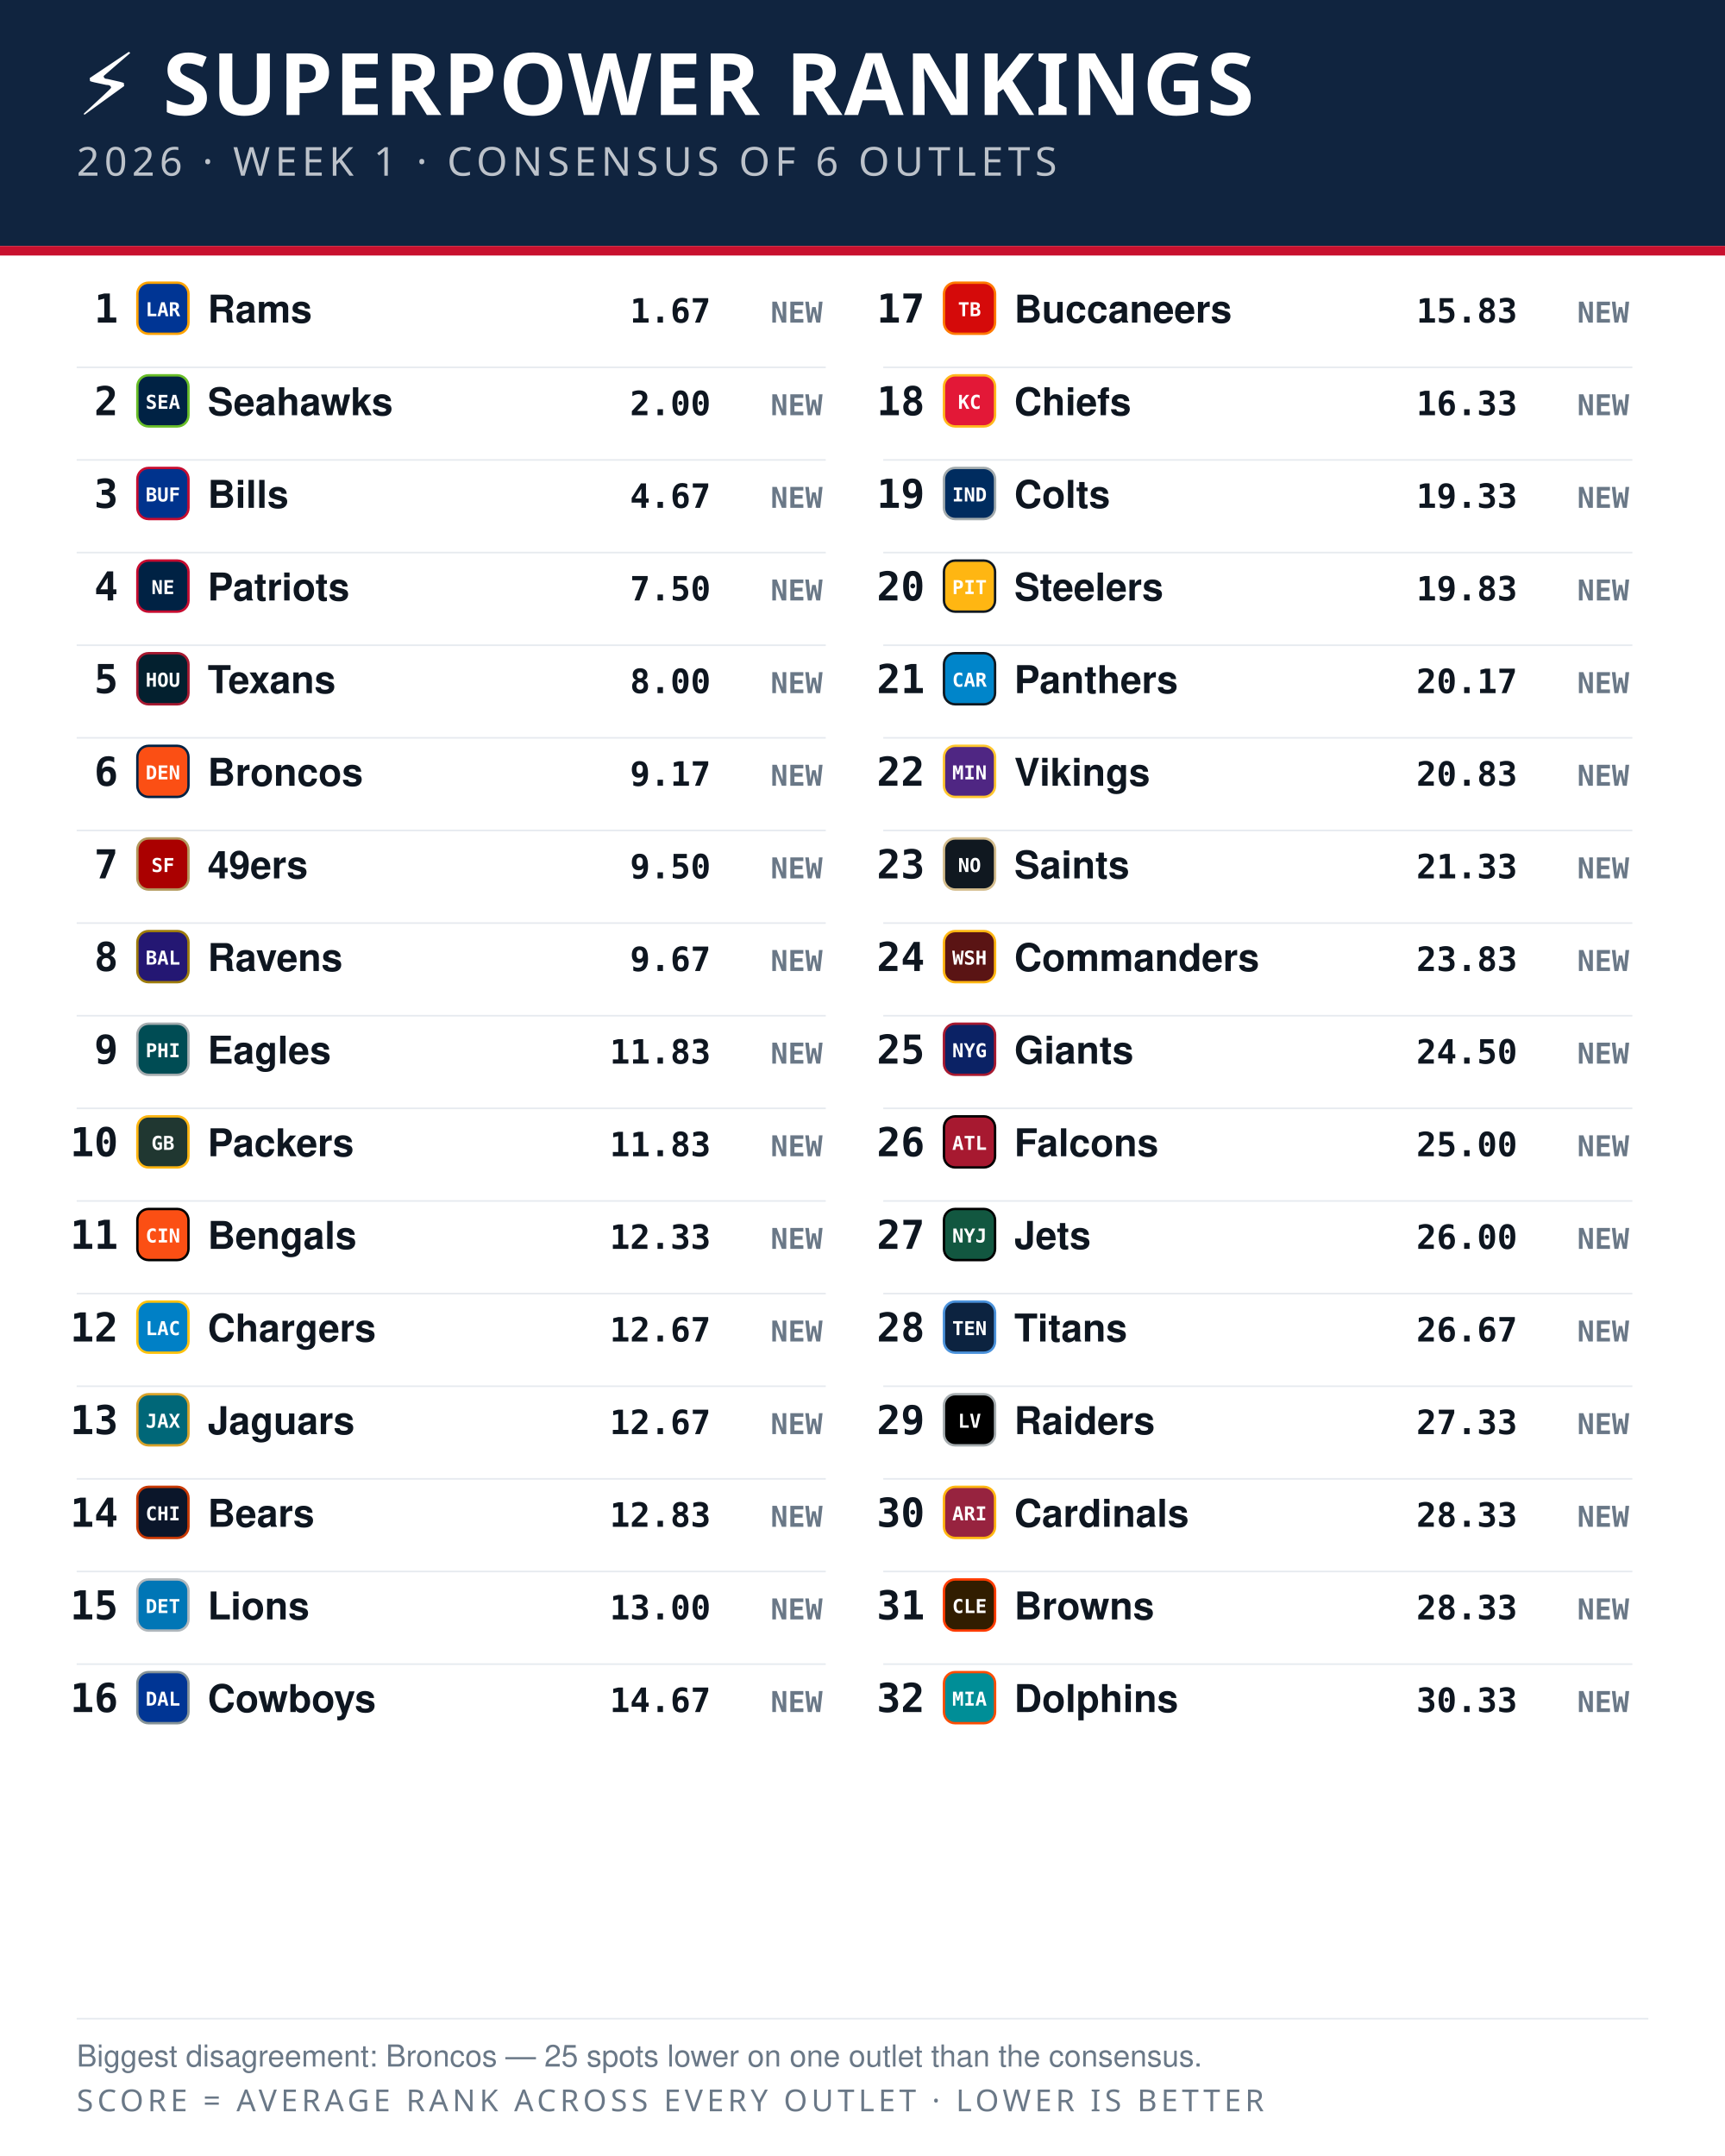
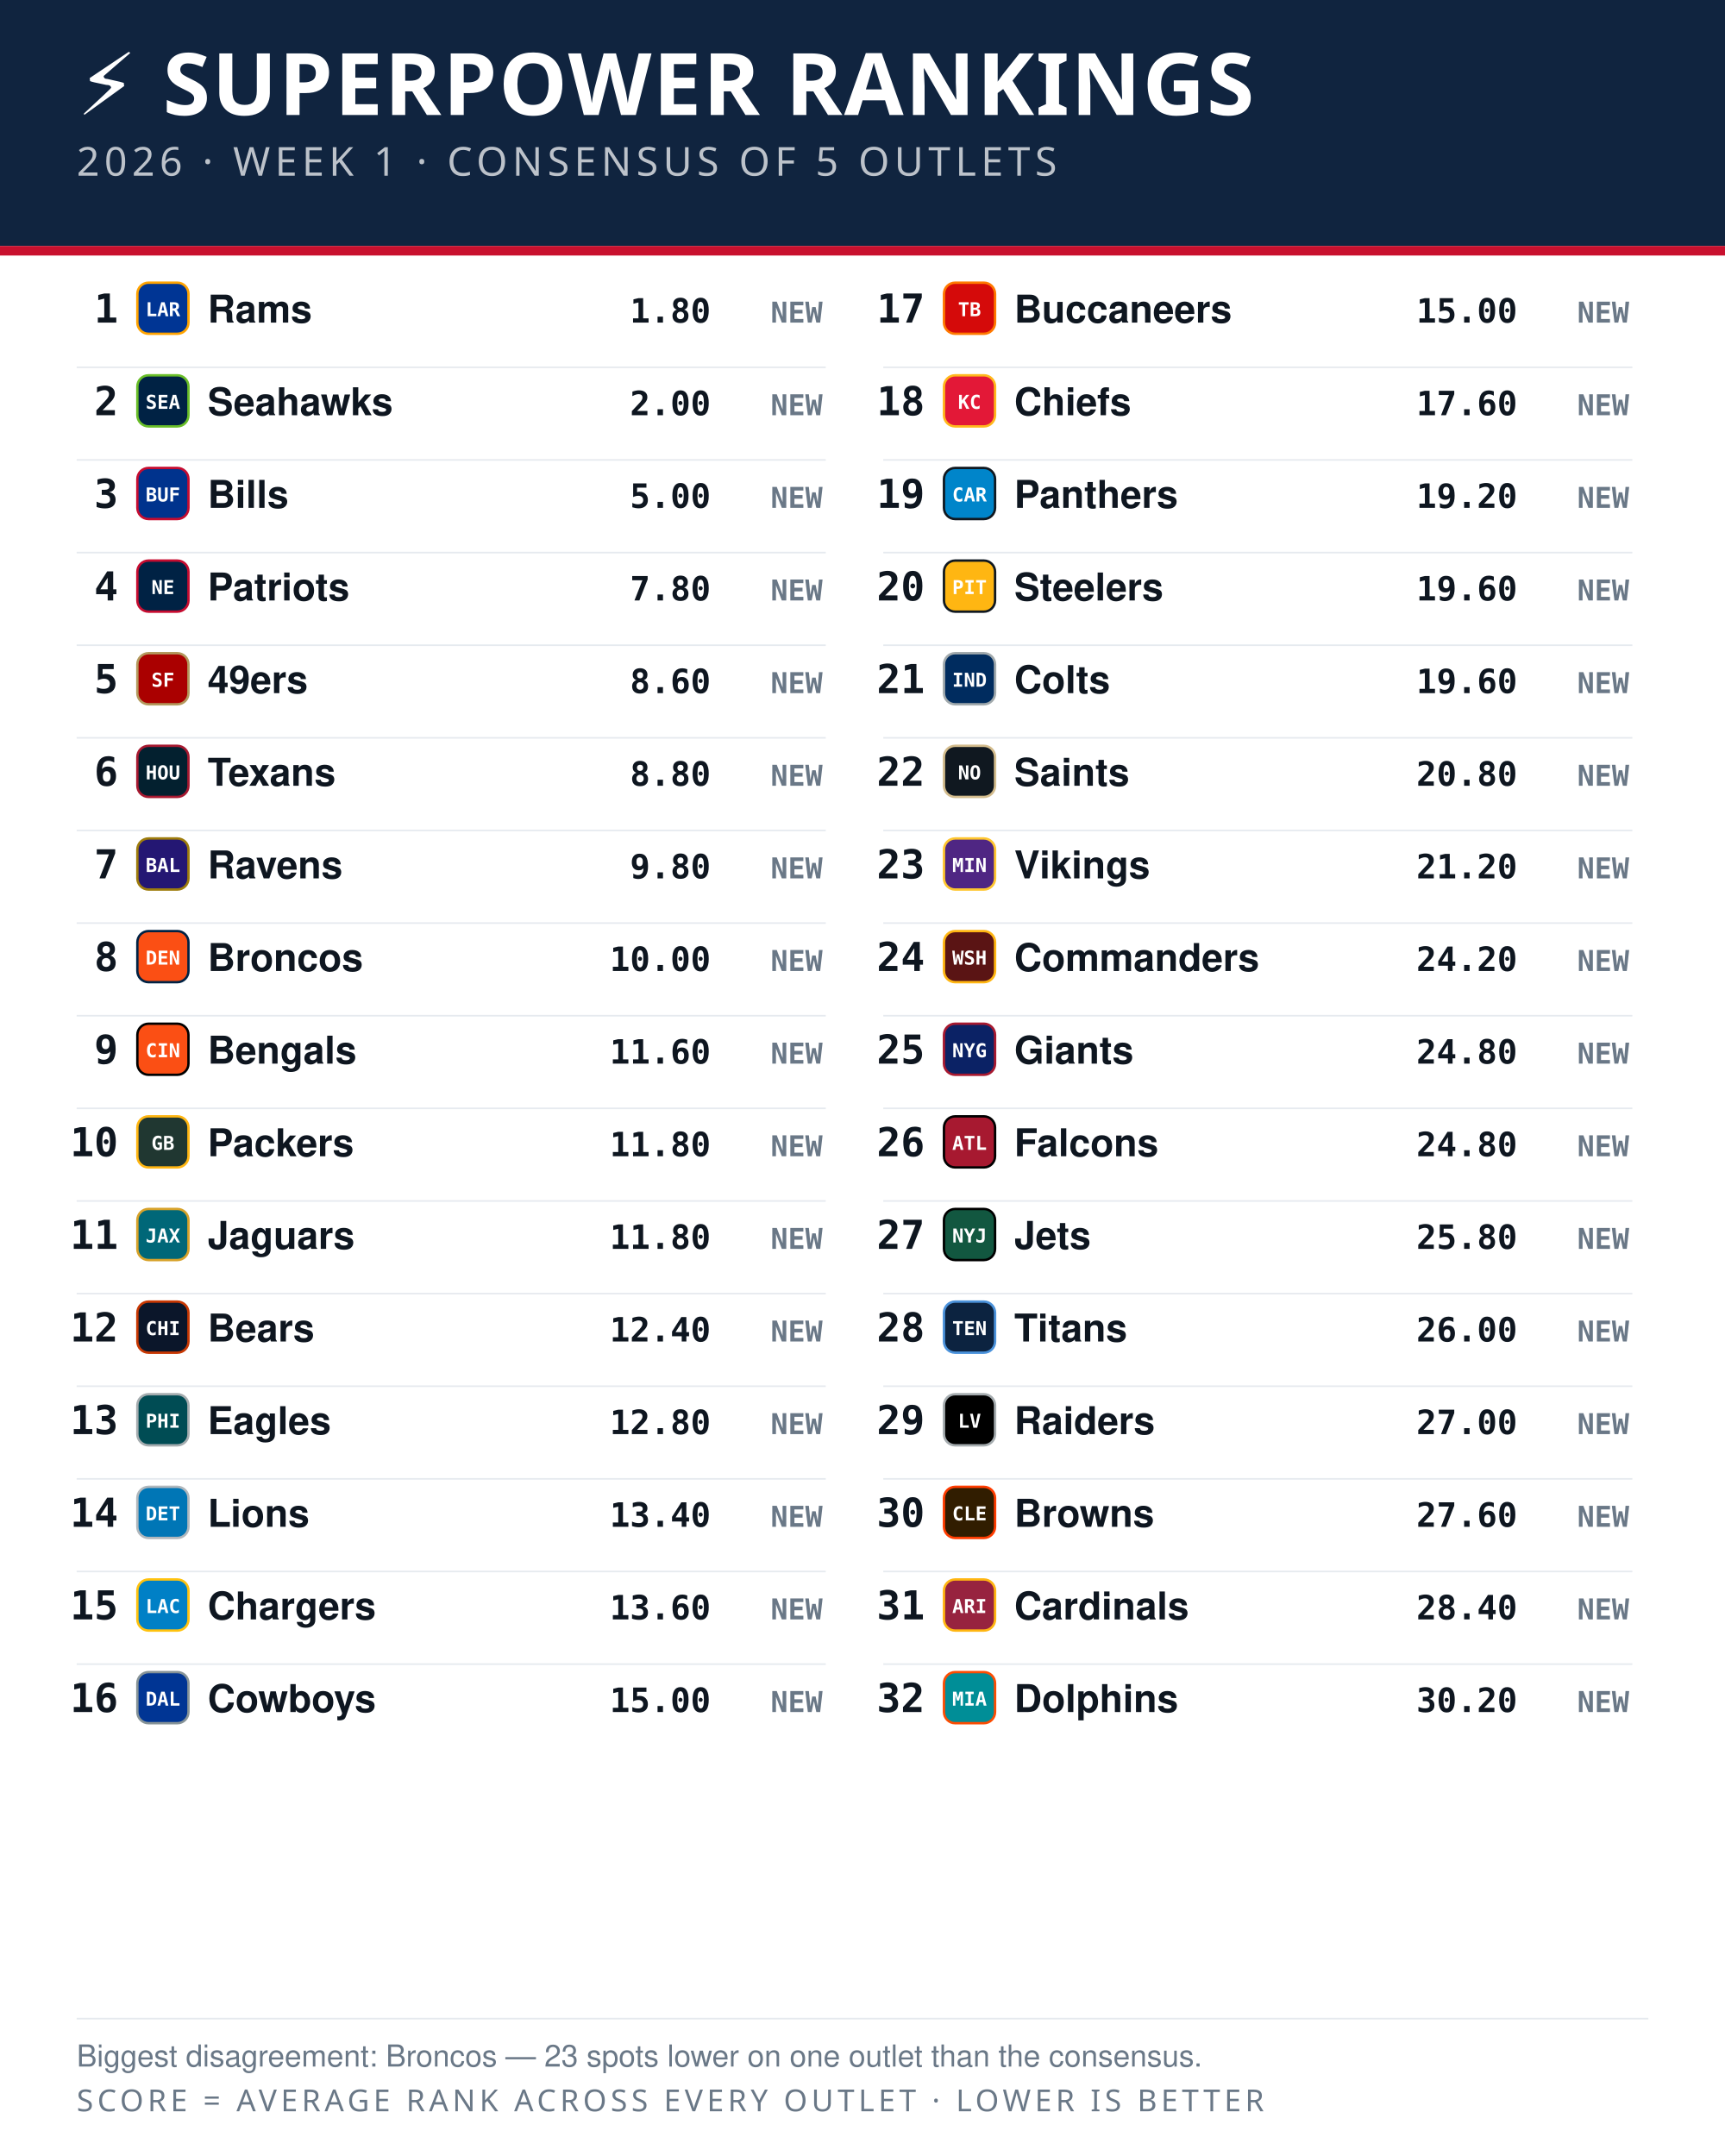
<svg xmlns="http://www.w3.org/2000/svg" viewBox="0 0 1080 1350" width="1080" height="1350" font-family="'Barlow',Helvetica,Arial,sans-serif" role="img" aria-label="2026 Week 1 Superpower Rankings">
  <rect width="1080" height="1350" fill="#ffffff" />
  <rect width="1080" height="154" fill="#10243f" />
  <rect y="154" width="1080" height="6" fill="#c8102e" />
  <text x="48" y="72" font-family="'Barlow Condensed','Arial Narrow',Impact,sans-serif" font-size="54" font-weight="700" fill="#fff" letter-spacing="1">⚡ SUPERPOWER RANKINGS</text>
-   <text x="48" y="110" font-family="'Barlow Condensed','Arial Narrow',Impact,sans-serif" font-size="25" fill="#ffffff" opacity=".72" letter-spacing="3">2026 · WEEK 1 · CONSENSUS OF 6 OUTLETS</text>
+   <text x="48" y="110" font-family="'Barlow Condensed','Arial Narrow',Impact,sans-serif" font-size="25" fill="#ffffff" opacity=".72" letter-spacing="3">2026 · WEEK 1 · CONSENSUS OF 5 OUTLETS</text>
  <text x="74.0" y="202" font-family="'IBM Plex Mono','SF Mono',Menlo,monospace" font-size="25" font-weight="600" fill="#0e1620" text-anchor="end">1</text>
  <rect x="86.0" y="177" width="32" height="32" rx="7" fill="#003594" stroke="#FFA300" stroke-width="1.5" />
  <text x="102.0" y="198" font-family="'IBM Plex Mono','SF Mono',Menlo,monospace" font-size="12" font-weight="600" fill="#ffffff" text-anchor="middle">LAR</text>
  <text x="130.0" y="202" font-size="24" font-weight="600" fill="#0e1620">Rams</text>
-   <text x="445.0" y="202" font-family="'IBM Plex Mono','SF Mono',Menlo,monospace" font-size="21" font-weight="600" fill="#0e1620" text-anchor="end">1.67</text>
+   <text x="445.0" y="202" font-family="'IBM Plex Mono','SF Mono',Menlo,monospace" font-size="21" font-weight="600" fill="#0e1620" text-anchor="end">1.80</text>
  <text x="515.0" y="202" font-family="'IBM Plex Mono','SF Mono',Menlo,monospace" font-size="18" font-weight="600" fill="#6a7887" text-anchor="end">NEW</text>
  <line x1="48.0" x2="517.0" y1="230" y2="230" stroke="#e6eaef" stroke-width="1" />
  <text x="74.0" y="260" font-family="'IBM Plex Mono','SF Mono',Menlo,monospace" font-size="25" font-weight="600" fill="#0e1620" text-anchor="end">2</text>
  <rect x="86.0" y="235" width="32" height="32" rx="7" fill="#002244" stroke="#69BE28" stroke-width="1.5" />
  <text x="102.0" y="256" font-family="'IBM Plex Mono','SF Mono',Menlo,monospace" font-size="12" font-weight="600" fill="#ffffff" text-anchor="middle">SEA</text>
  <text x="130.0" y="260" font-size="24" font-weight="600" fill="#0e1620">Seahawks</text>
  <text x="445.0" y="260" font-family="'IBM Plex Mono','SF Mono',Menlo,monospace" font-size="21" font-weight="600" fill="#0e1620" text-anchor="end">2.00</text>
  <text x="515.0" y="260" font-family="'IBM Plex Mono','SF Mono',Menlo,monospace" font-size="18" font-weight="600" fill="#6a7887" text-anchor="end">NEW</text>
  <line x1="48.0" x2="517.0" y1="288" y2="288" stroke="#e6eaef" stroke-width="1" />
  <text x="74.0" y="318" font-family="'IBM Plex Mono','SF Mono',Menlo,monospace" font-size="25" font-weight="600" fill="#0e1620" text-anchor="end">3</text>
  <rect x="86.0" y="293" width="32" height="32" rx="7" fill="#00338D" stroke="#C60C30" stroke-width="1.5" />
  <text x="102.0" y="314" font-family="'IBM Plex Mono','SF Mono',Menlo,monospace" font-size="12" font-weight="600" fill="#ffffff" text-anchor="middle">BUF</text>
  <text x="130.0" y="318" font-size="24" font-weight="600" fill="#0e1620">Bills</text>
-   <text x="445.0" y="318" font-family="'IBM Plex Mono','SF Mono',Menlo,monospace" font-size="21" font-weight="600" fill="#0e1620" text-anchor="end">4.67</text>
+   <text x="445.0" y="318" font-family="'IBM Plex Mono','SF Mono',Menlo,monospace" font-size="21" font-weight="600" fill="#0e1620" text-anchor="end">5.00</text>
  <text x="515.0" y="318" font-family="'IBM Plex Mono','SF Mono',Menlo,monospace" font-size="18" font-weight="600" fill="#6a7887" text-anchor="end">NEW</text>
  <line x1="48.0" x2="517.0" y1="346" y2="346" stroke="#e6eaef" stroke-width="1" />
  <text x="74.0" y="376" font-family="'IBM Plex Mono','SF Mono',Menlo,monospace" font-size="25" font-weight="600" fill="#0e1620" text-anchor="end">4</text>
  <rect x="86.0" y="351" width="32" height="32" rx="7" fill="#002244" stroke="#C60C30" stroke-width="1.5" />
  <text x="102.0" y="372" font-family="'IBM Plex Mono','SF Mono',Menlo,monospace" font-size="12" font-weight="600" fill="#ffffff" text-anchor="middle">NE</text>
  <text x="130.0" y="376" font-size="24" font-weight="600" fill="#0e1620">Patriots</text>
-   <text x="445.0" y="376" font-family="'IBM Plex Mono','SF Mono',Menlo,monospace" font-size="21" font-weight="600" fill="#0e1620" text-anchor="end">7.50</text>
+   <text x="445.0" y="376" font-family="'IBM Plex Mono','SF Mono',Menlo,monospace" font-size="21" font-weight="600" fill="#0e1620" text-anchor="end">7.80</text>
  <text x="515.0" y="376" font-family="'IBM Plex Mono','SF Mono',Menlo,monospace" font-size="18" font-weight="600" fill="#6a7887" text-anchor="end">NEW</text>
  <line x1="48.0" x2="517.0" y1="404" y2="404" stroke="#e6eaef" stroke-width="1" />
  <text x="74.0" y="434" font-family="'IBM Plex Mono','SF Mono',Menlo,monospace" font-size="25" font-weight="600" fill="#0e1620" text-anchor="end">5</text>
-   <rect x="86.0" y="409" width="32" height="32" rx="7" fill="#03202F" stroke="#A71930" stroke-width="1.5" />
-   <text x="102.0" y="430" font-family="'IBM Plex Mono','SF Mono',Menlo,monospace" font-size="12" font-weight="600" fill="#ffffff" text-anchor="middle">HOU</text>
-   <text x="130.0" y="434" font-size="24" font-weight="600" fill="#0e1620">Texans</text>
-   <text x="445.0" y="434" font-family="'IBM Plex Mono','SF Mono',Menlo,monospace" font-size="21" font-weight="600" fill="#0e1620" text-anchor="end">8.00</text>
+   <rect x="86.0" y="409" width="32" height="32" rx="7" fill="#AA0000" stroke="#B3995D" stroke-width="1.5" />
+   <text x="102.0" y="430" font-family="'IBM Plex Mono','SF Mono',Menlo,monospace" font-size="12" font-weight="600" fill="#ffffff" text-anchor="middle">SF</text>
+   <text x="130.0" y="434" font-size="24" font-weight="600" fill="#0e1620">49ers</text>
+   <text x="445.0" y="434" font-family="'IBM Plex Mono','SF Mono',Menlo,monospace" font-size="21" font-weight="600" fill="#0e1620" text-anchor="end">8.60</text>
  <text x="515.0" y="434" font-family="'IBM Plex Mono','SF Mono',Menlo,monospace" font-size="18" font-weight="600" fill="#6a7887" text-anchor="end">NEW</text>
  <line x1="48.0" x2="517.0" y1="462" y2="462" stroke="#e6eaef" stroke-width="1" />
  <text x="74.0" y="492" font-family="'IBM Plex Mono','SF Mono',Menlo,monospace" font-size="25" font-weight="600" fill="#0e1620" text-anchor="end">6</text>
-   <rect x="86.0" y="467" width="32" height="32" rx="7" fill="#FB4F14" stroke="#002244" stroke-width="1.5" />
-   <text x="102.0" y="488" font-family="'IBM Plex Mono','SF Mono',Menlo,monospace" font-size="12" font-weight="600" fill="#ffffff" text-anchor="middle">DEN</text>
-   <text x="130.0" y="492" font-size="24" font-weight="600" fill="#0e1620">Broncos</text>
-   <text x="445.0" y="492" font-family="'IBM Plex Mono','SF Mono',Menlo,monospace" font-size="21" font-weight="600" fill="#0e1620" text-anchor="end">9.17</text>
+   <rect x="86.0" y="467" width="32" height="32" rx="7" fill="#03202F" stroke="#A71930" stroke-width="1.5" />
+   <text x="102.0" y="488" font-family="'IBM Plex Mono','SF Mono',Menlo,monospace" font-size="12" font-weight="600" fill="#ffffff" text-anchor="middle">HOU</text>
+   <text x="130.0" y="492" font-size="24" font-weight="600" fill="#0e1620">Texans</text>
+   <text x="445.0" y="492" font-family="'IBM Plex Mono','SF Mono',Menlo,monospace" font-size="21" font-weight="600" fill="#0e1620" text-anchor="end">8.80</text>
  <text x="515.0" y="492" font-family="'IBM Plex Mono','SF Mono',Menlo,monospace" font-size="18" font-weight="600" fill="#6a7887" text-anchor="end">NEW</text>
  <line x1="48.0" x2="517.0" y1="520" y2="520" stroke="#e6eaef" stroke-width="1" />
  <text x="74.0" y="550" font-family="'IBM Plex Mono','SF Mono',Menlo,monospace" font-size="25" font-weight="600" fill="#0e1620" text-anchor="end">7</text>
-   <rect x="86.0" y="525" width="32" height="32" rx="7" fill="#AA0000" stroke="#B3995D" stroke-width="1.5" />
-   <text x="102.0" y="546" font-family="'IBM Plex Mono','SF Mono',Menlo,monospace" font-size="12" font-weight="600" fill="#ffffff" text-anchor="middle">SF</text>
-   <text x="130.0" y="550" font-size="24" font-weight="600" fill="#0e1620">49ers</text>
-   <text x="445.0" y="550" font-family="'IBM Plex Mono','SF Mono',Menlo,monospace" font-size="21" font-weight="600" fill="#0e1620" text-anchor="end">9.50</text>
+   <rect x="86.0" y="525" width="32" height="32" rx="7" fill="#241773" stroke="#9E7C0C" stroke-width="1.5" />
+   <text x="102.0" y="546" font-family="'IBM Plex Mono','SF Mono',Menlo,monospace" font-size="12" font-weight="600" fill="#ffffff" text-anchor="middle">BAL</text>
+   <text x="130.0" y="550" font-size="24" font-weight="600" fill="#0e1620">Ravens</text>
+   <text x="445.0" y="550" font-family="'IBM Plex Mono','SF Mono',Menlo,monospace" font-size="21" font-weight="600" fill="#0e1620" text-anchor="end">9.80</text>
  <text x="515.0" y="550" font-family="'IBM Plex Mono','SF Mono',Menlo,monospace" font-size="18" font-weight="600" fill="#6a7887" text-anchor="end">NEW</text>
  <line x1="48.0" x2="517.0" y1="578" y2="578" stroke="#e6eaef" stroke-width="1" />
  <text x="74.0" y="608" font-family="'IBM Plex Mono','SF Mono',Menlo,monospace" font-size="25" font-weight="600" fill="#0e1620" text-anchor="end">8</text>
-   <rect x="86.0" y="583" width="32" height="32" rx="7" fill="#241773" stroke="#9E7C0C" stroke-width="1.5" />
-   <text x="102.0" y="604" font-family="'IBM Plex Mono','SF Mono',Menlo,monospace" font-size="12" font-weight="600" fill="#ffffff" text-anchor="middle">BAL</text>
-   <text x="130.0" y="608" font-size="24" font-weight="600" fill="#0e1620">Ravens</text>
-   <text x="445.0" y="608" font-family="'IBM Plex Mono','SF Mono',Menlo,monospace" font-size="21" font-weight="600" fill="#0e1620" text-anchor="end">9.67</text>
+   <rect x="86.0" y="583" width="32" height="32" rx="7" fill="#FB4F14" stroke="#002244" stroke-width="1.5" />
+   <text x="102.0" y="604" font-family="'IBM Plex Mono','SF Mono',Menlo,monospace" font-size="12" font-weight="600" fill="#ffffff" text-anchor="middle">DEN</text>
+   <text x="130.0" y="608" font-size="24" font-weight="600" fill="#0e1620">Broncos</text>
+   <text x="445.0" y="608" font-family="'IBM Plex Mono','SF Mono',Menlo,monospace" font-size="21" font-weight="600" fill="#0e1620" text-anchor="end">10.00</text>
  <text x="515.0" y="608" font-family="'IBM Plex Mono','SF Mono',Menlo,monospace" font-size="18" font-weight="600" fill="#6a7887" text-anchor="end">NEW</text>
  <line x1="48.0" x2="517.0" y1="636" y2="636" stroke="#e6eaef" stroke-width="1" />
  <text x="74.0" y="666" font-family="'IBM Plex Mono','SF Mono',Menlo,monospace" font-size="25" font-weight="600" fill="#0e1620" text-anchor="end">9</text>
-   <rect x="86.0" y="641" width="32" height="32" rx="7" fill="#004C54" stroke="#A5ACAF" stroke-width="1.5" />
-   <text x="102.0" y="662" font-family="'IBM Plex Mono','SF Mono',Menlo,monospace" font-size="12" font-weight="600" fill="#ffffff" text-anchor="middle">PHI</text>
-   <text x="130.0" y="666" font-size="24" font-weight="600" fill="#0e1620">Eagles</text>
-   <text x="445.0" y="666" font-family="'IBM Plex Mono','SF Mono',Menlo,monospace" font-size="21" font-weight="600" fill="#0e1620" text-anchor="end">11.83</text>
+   <rect x="86.0" y="641" width="32" height="32" rx="7" fill="#FB4F14" stroke="#000000" stroke-width="1.5" />
+   <text x="102.0" y="662" font-family="'IBM Plex Mono','SF Mono',Menlo,monospace" font-size="12" font-weight="600" fill="#ffffff" text-anchor="middle">CIN</text>
+   <text x="130.0" y="666" font-size="24" font-weight="600" fill="#0e1620">Bengals</text>
+   <text x="445.0" y="666" font-family="'IBM Plex Mono','SF Mono',Menlo,monospace" font-size="21" font-weight="600" fill="#0e1620" text-anchor="end">11.60</text>
  <text x="515.0" y="666" font-family="'IBM Plex Mono','SF Mono',Menlo,monospace" font-size="18" font-weight="600" fill="#6a7887" text-anchor="end">NEW</text>
  <line x1="48.0" x2="517.0" y1="694" y2="694" stroke="#e6eaef" stroke-width="1" />
  <text x="74.0" y="724" font-family="'IBM Plex Mono','SF Mono',Menlo,monospace" font-size="25" font-weight="600" fill="#0e1620" text-anchor="end">10</text>
  <rect x="86.0" y="699" width="32" height="32" rx="7" fill="#203731" stroke="#FFB612" stroke-width="1.5" />
  <text x="102.0" y="720" font-family="'IBM Plex Mono','SF Mono',Menlo,monospace" font-size="12" font-weight="600" fill="#ffffff" text-anchor="middle">GB</text>
  <text x="130.0" y="724" font-size="24" font-weight="600" fill="#0e1620">Packers</text>
-   <text x="445.0" y="724" font-family="'IBM Plex Mono','SF Mono',Menlo,monospace" font-size="21" font-weight="600" fill="#0e1620" text-anchor="end">11.83</text>
+   <text x="445.0" y="724" font-family="'IBM Plex Mono','SF Mono',Menlo,monospace" font-size="21" font-weight="600" fill="#0e1620" text-anchor="end">11.80</text>
  <text x="515.0" y="724" font-family="'IBM Plex Mono','SF Mono',Menlo,monospace" font-size="18" font-weight="600" fill="#6a7887" text-anchor="end">NEW</text>
  <line x1="48.0" x2="517.0" y1="752" y2="752" stroke="#e6eaef" stroke-width="1" />
  <text x="74.0" y="782" font-family="'IBM Plex Mono','SF Mono',Menlo,monospace" font-size="25" font-weight="600" fill="#0e1620" text-anchor="end">11</text>
-   <rect x="86.0" y="757" width="32" height="32" rx="7" fill="#FB4F14" stroke="#000000" stroke-width="1.5" />
-   <text x="102.0" y="778" font-family="'IBM Plex Mono','SF Mono',Menlo,monospace" font-size="12" font-weight="600" fill="#ffffff" text-anchor="middle">CIN</text>
-   <text x="130.0" y="782" font-size="24" font-weight="600" fill="#0e1620">Bengals</text>
-   <text x="445.0" y="782" font-family="'IBM Plex Mono','SF Mono',Menlo,monospace" font-size="21" font-weight="600" fill="#0e1620" text-anchor="end">12.33</text>
+   <rect x="86.0" y="757" width="32" height="32" rx="7" fill="#006778" stroke="#D7A22A" stroke-width="1.5" />
+   <text x="102.0" y="778" font-family="'IBM Plex Mono','SF Mono',Menlo,monospace" font-size="12" font-weight="600" fill="#ffffff" text-anchor="middle">JAX</text>
+   <text x="130.0" y="782" font-size="24" font-weight="600" fill="#0e1620">Jaguars</text>
+   <text x="445.0" y="782" font-family="'IBM Plex Mono','SF Mono',Menlo,monospace" font-size="21" font-weight="600" fill="#0e1620" text-anchor="end">11.80</text>
  <text x="515.0" y="782" font-family="'IBM Plex Mono','SF Mono',Menlo,monospace" font-size="18" font-weight="600" fill="#6a7887" text-anchor="end">NEW</text>
  <line x1="48.0" x2="517.0" y1="810" y2="810" stroke="#e6eaef" stroke-width="1" />
  <text x="74.0" y="840" font-family="'IBM Plex Mono','SF Mono',Menlo,monospace" font-size="25" font-weight="600" fill="#0e1620" text-anchor="end">12</text>
-   <rect x="86.0" y="815" width="32" height="32" rx="7" fill="#0080C6" stroke="#FFC20E" stroke-width="1.5" />
-   <text x="102.0" y="836" font-family="'IBM Plex Mono','SF Mono',Menlo,monospace" font-size="12" font-weight="600" fill="#ffffff" text-anchor="middle">LAC</text>
-   <text x="130.0" y="840" font-size="24" font-weight="600" fill="#0e1620">Chargers</text>
-   <text x="445.0" y="840" font-family="'IBM Plex Mono','SF Mono',Menlo,monospace" font-size="21" font-weight="600" fill="#0e1620" text-anchor="end">12.67</text>
+   <rect x="86.0" y="815" width="32" height="32" rx="7" fill="#0B162A" stroke="#C83803" stroke-width="1.5" />
+   <text x="102.0" y="836" font-family="'IBM Plex Mono','SF Mono',Menlo,monospace" font-size="12" font-weight="600" fill="#ffffff" text-anchor="middle">CHI</text>
+   <text x="130.0" y="840" font-size="24" font-weight="600" fill="#0e1620">Bears</text>
+   <text x="445.0" y="840" font-family="'IBM Plex Mono','SF Mono',Menlo,monospace" font-size="21" font-weight="600" fill="#0e1620" text-anchor="end">12.40</text>
  <text x="515.0" y="840" font-family="'IBM Plex Mono','SF Mono',Menlo,monospace" font-size="18" font-weight="600" fill="#6a7887" text-anchor="end">NEW</text>
  <line x1="48.0" x2="517.0" y1="868" y2="868" stroke="#e6eaef" stroke-width="1" />
  <text x="74.0" y="898" font-family="'IBM Plex Mono','SF Mono',Menlo,monospace" font-size="25" font-weight="600" fill="#0e1620" text-anchor="end">13</text>
-   <rect x="86.0" y="873" width="32" height="32" rx="7" fill="#006778" stroke="#D7A22A" stroke-width="1.5" />
-   <text x="102.0" y="894" font-family="'IBM Plex Mono','SF Mono',Menlo,monospace" font-size="12" font-weight="600" fill="#ffffff" text-anchor="middle">JAX</text>
-   <text x="130.0" y="898" font-size="24" font-weight="600" fill="#0e1620">Jaguars</text>
-   <text x="445.0" y="898" font-family="'IBM Plex Mono','SF Mono',Menlo,monospace" font-size="21" font-weight="600" fill="#0e1620" text-anchor="end">12.67</text>
+   <rect x="86.0" y="873" width="32" height="32" rx="7" fill="#004C54" stroke="#A5ACAF" stroke-width="1.5" />
+   <text x="102.0" y="894" font-family="'IBM Plex Mono','SF Mono',Menlo,monospace" font-size="12" font-weight="600" fill="#ffffff" text-anchor="middle">PHI</text>
+   <text x="130.0" y="898" font-size="24" font-weight="600" fill="#0e1620">Eagles</text>
+   <text x="445.0" y="898" font-family="'IBM Plex Mono','SF Mono',Menlo,monospace" font-size="21" font-weight="600" fill="#0e1620" text-anchor="end">12.80</text>
  <text x="515.0" y="898" font-family="'IBM Plex Mono','SF Mono',Menlo,monospace" font-size="18" font-weight="600" fill="#6a7887" text-anchor="end">NEW</text>
  <line x1="48.0" x2="517.0" y1="926" y2="926" stroke="#e6eaef" stroke-width="1" />
  <text x="74.0" y="956" font-family="'IBM Plex Mono','SF Mono',Menlo,monospace" font-size="25" font-weight="600" fill="#0e1620" text-anchor="end">14</text>
-   <rect x="86.0" y="931" width="32" height="32" rx="7" fill="#0B162A" stroke="#C83803" stroke-width="1.5" />
-   <text x="102.0" y="952" font-family="'IBM Plex Mono','SF Mono',Menlo,monospace" font-size="12" font-weight="600" fill="#ffffff" text-anchor="middle">CHI</text>
-   <text x="130.0" y="956" font-size="24" font-weight="600" fill="#0e1620">Bears</text>
-   <text x="445.0" y="956" font-family="'IBM Plex Mono','SF Mono',Menlo,monospace" font-size="21" font-weight="600" fill="#0e1620" text-anchor="end">12.83</text>
+   <rect x="86.0" y="931" width="32" height="32" rx="7" fill="#0076B6" stroke="#B0B7BC" stroke-width="1.5" />
+   <text x="102.0" y="952" font-family="'IBM Plex Mono','SF Mono',Menlo,monospace" font-size="12" font-weight="600" fill="#ffffff" text-anchor="middle">DET</text>
+   <text x="130.0" y="956" font-size="24" font-weight="600" fill="#0e1620">Lions</text>
+   <text x="445.0" y="956" font-family="'IBM Plex Mono','SF Mono',Menlo,monospace" font-size="21" font-weight="600" fill="#0e1620" text-anchor="end">13.40</text>
  <text x="515.0" y="956" font-family="'IBM Plex Mono','SF Mono',Menlo,monospace" font-size="18" font-weight="600" fill="#6a7887" text-anchor="end">NEW</text>
  <line x1="48.0" x2="517.0" y1="984" y2="984" stroke="#e6eaef" stroke-width="1" />
  <text x="74.0" y="1014" font-family="'IBM Plex Mono','SF Mono',Menlo,monospace" font-size="25" font-weight="600" fill="#0e1620" text-anchor="end">15</text>
-   <rect x="86.0" y="989" width="32" height="32" rx="7" fill="#0076B6" stroke="#B0B7BC" stroke-width="1.5" />
-   <text x="102.0" y="1010" font-family="'IBM Plex Mono','SF Mono',Menlo,monospace" font-size="12" font-weight="600" fill="#ffffff" text-anchor="middle">DET</text>
-   <text x="130.0" y="1014" font-size="24" font-weight="600" fill="#0e1620">Lions</text>
-   <text x="445.0" y="1014" font-family="'IBM Plex Mono','SF Mono',Menlo,monospace" font-size="21" font-weight="600" fill="#0e1620" text-anchor="end">13.00</text>
+   <rect x="86.0" y="989" width="32" height="32" rx="7" fill="#0080C6" stroke="#FFC20E" stroke-width="1.5" />
+   <text x="102.0" y="1010" font-family="'IBM Plex Mono','SF Mono',Menlo,monospace" font-size="12" font-weight="600" fill="#ffffff" text-anchor="middle">LAC</text>
+   <text x="130.0" y="1014" font-size="24" font-weight="600" fill="#0e1620">Chargers</text>
+   <text x="445.0" y="1014" font-family="'IBM Plex Mono','SF Mono',Menlo,monospace" font-size="21" font-weight="600" fill="#0e1620" text-anchor="end">13.60</text>
  <text x="515.0" y="1014" font-family="'IBM Plex Mono','SF Mono',Menlo,monospace" font-size="18" font-weight="600" fill="#6a7887" text-anchor="end">NEW</text>
  <line x1="48.0" x2="517.0" y1="1042" y2="1042" stroke="#e6eaef" stroke-width="1" />
  <text x="74.0" y="1072" font-family="'IBM Plex Mono','SF Mono',Menlo,monospace" font-size="25" font-weight="600" fill="#0e1620" text-anchor="end">16</text>
  <rect x="86.0" y="1047" width="32" height="32" rx="7" fill="#003594" stroke="#869397" stroke-width="1.5" />
  <text x="102.0" y="1068" font-family="'IBM Plex Mono','SF Mono',Menlo,monospace" font-size="12" font-weight="600" fill="#ffffff" text-anchor="middle">DAL</text>
  <text x="130.0" y="1072" font-size="24" font-weight="600" fill="#0e1620">Cowboys</text>
-   <text x="445.0" y="1072" font-family="'IBM Plex Mono','SF Mono',Menlo,monospace" font-size="21" font-weight="600" fill="#0e1620" text-anchor="end">14.67</text>
+   <text x="445.0" y="1072" font-family="'IBM Plex Mono','SF Mono',Menlo,monospace" font-size="21" font-weight="600" fill="#0e1620" text-anchor="end">15.00</text>
  <text x="515.0" y="1072" font-family="'IBM Plex Mono','SF Mono',Menlo,monospace" font-size="18" font-weight="600" fill="#6a7887" text-anchor="end">NEW</text>
  <text x="579.0" y="202" font-family="'IBM Plex Mono','SF Mono',Menlo,monospace" font-size="25" font-weight="600" fill="#0e1620" text-anchor="end">17</text>
  <rect x="591.0" y="177" width="32" height="32" rx="7" fill="#D50A0A" stroke="#FF7900" stroke-width="1.5" />
  <text x="607.0" y="198" font-family="'IBM Plex Mono','SF Mono',Menlo,monospace" font-size="12" font-weight="600" fill="#ffffff" text-anchor="middle">TB</text>
  <text x="635.0" y="202" font-size="24" font-weight="600" fill="#0e1620">Buccaneers</text>
-   <text x="950.0" y="202" font-family="'IBM Plex Mono','SF Mono',Menlo,monospace" font-size="21" font-weight="600" fill="#0e1620" text-anchor="end">15.83</text>
+   <text x="950.0" y="202" font-family="'IBM Plex Mono','SF Mono',Menlo,monospace" font-size="21" font-weight="600" fill="#0e1620" text-anchor="end">15.00</text>
  <text x="1020.0" y="202" font-family="'IBM Plex Mono','SF Mono',Menlo,monospace" font-size="18" font-weight="600" fill="#6a7887" text-anchor="end">NEW</text>
  <line x1="553.0" x2="1022.0" y1="230" y2="230" stroke="#e6eaef" stroke-width="1" />
  <text x="579.0" y="260" font-family="'IBM Plex Mono','SF Mono',Menlo,monospace" font-size="25" font-weight="600" fill="#0e1620" text-anchor="end">18</text>
  <rect x="591.0" y="235" width="32" height="32" rx="7" fill="#E31837" stroke="#FFB81C" stroke-width="1.5" />
  <text x="607.0" y="256" font-family="'IBM Plex Mono','SF Mono',Menlo,monospace" font-size="12" font-weight="600" fill="#ffffff" text-anchor="middle">KC</text>
  <text x="635.0" y="260" font-size="24" font-weight="600" fill="#0e1620">Chiefs</text>
-   <text x="950.0" y="260" font-family="'IBM Plex Mono','SF Mono',Menlo,monospace" font-size="21" font-weight="600" fill="#0e1620" text-anchor="end">16.33</text>
+   <text x="950.0" y="260" font-family="'IBM Plex Mono','SF Mono',Menlo,monospace" font-size="21" font-weight="600" fill="#0e1620" text-anchor="end">17.60</text>
  <text x="1020.0" y="260" font-family="'IBM Plex Mono','SF Mono',Menlo,monospace" font-size="18" font-weight="600" fill="#6a7887" text-anchor="end">NEW</text>
  <line x1="553.0" x2="1022.0" y1="288" y2="288" stroke="#e6eaef" stroke-width="1" />
  <text x="579.0" y="318" font-family="'IBM Plex Mono','SF Mono',Menlo,monospace" font-size="25" font-weight="600" fill="#0e1620" text-anchor="end">19</text>
-   <rect x="591.0" y="293" width="32" height="32" rx="7" fill="#002C5F" stroke="#A2AAAD" stroke-width="1.5" />
-   <text x="607.0" y="314" font-family="'IBM Plex Mono','SF Mono',Menlo,monospace" font-size="12" font-weight="600" fill="#ffffff" text-anchor="middle">IND</text>
-   <text x="635.0" y="318" font-size="24" font-weight="600" fill="#0e1620">Colts</text>
-   <text x="950.0" y="318" font-family="'IBM Plex Mono','SF Mono',Menlo,monospace" font-size="21" font-weight="600" fill="#0e1620" text-anchor="end">19.33</text>
+   <rect x="591.0" y="293" width="32" height="32" rx="7" fill="#0085CA" stroke="#101820" stroke-width="1.5" />
+   <text x="607.0" y="314" font-family="'IBM Plex Mono','SF Mono',Menlo,monospace" font-size="12" font-weight="600" fill="#ffffff" text-anchor="middle">CAR</text>
+   <text x="635.0" y="318" font-size="24" font-weight="600" fill="#0e1620">Panthers</text>
+   <text x="950.0" y="318" font-family="'IBM Plex Mono','SF Mono',Menlo,monospace" font-size="21" font-weight="600" fill="#0e1620" text-anchor="end">19.20</text>
  <text x="1020.0" y="318" font-family="'IBM Plex Mono','SF Mono',Menlo,monospace" font-size="18" font-weight="600" fill="#6a7887" text-anchor="end">NEW</text>
  <line x1="553.0" x2="1022.0" y1="346" y2="346" stroke="#e6eaef" stroke-width="1" />
  <text x="579.0" y="376" font-family="'IBM Plex Mono','SF Mono',Menlo,monospace" font-size="25" font-weight="600" fill="#0e1620" text-anchor="end">20</text>
  <rect x="591.0" y="351" width="32" height="32" rx="7" fill="#FFB612" stroke="#101820" stroke-width="1.5" />
  <text x="607.0" y="372" font-family="'IBM Plex Mono','SF Mono',Menlo,monospace" font-size="12" font-weight="600" fill="#ffffff" text-anchor="middle">PIT</text>
  <text x="635.0" y="376" font-size="24" font-weight="600" fill="#0e1620">Steelers</text>
-   <text x="950.0" y="376" font-family="'IBM Plex Mono','SF Mono',Menlo,monospace" font-size="21" font-weight="600" fill="#0e1620" text-anchor="end">19.83</text>
+   <text x="950.0" y="376" font-family="'IBM Plex Mono','SF Mono',Menlo,monospace" font-size="21" font-weight="600" fill="#0e1620" text-anchor="end">19.60</text>
  <text x="1020.0" y="376" font-family="'IBM Plex Mono','SF Mono',Menlo,monospace" font-size="18" font-weight="600" fill="#6a7887" text-anchor="end">NEW</text>
  <line x1="553.0" x2="1022.0" y1="404" y2="404" stroke="#e6eaef" stroke-width="1" />
  <text x="579.0" y="434" font-family="'IBM Plex Mono','SF Mono',Menlo,monospace" font-size="25" font-weight="600" fill="#0e1620" text-anchor="end">21</text>
-   <rect x="591.0" y="409" width="32" height="32" rx="7" fill="#0085CA" stroke="#101820" stroke-width="1.5" />
-   <text x="607.0" y="430" font-family="'IBM Plex Mono','SF Mono',Menlo,monospace" font-size="12" font-weight="600" fill="#ffffff" text-anchor="middle">CAR</text>
-   <text x="635.0" y="434" font-size="24" font-weight="600" fill="#0e1620">Panthers</text>
-   <text x="950.0" y="434" font-family="'IBM Plex Mono','SF Mono',Menlo,monospace" font-size="21" font-weight="600" fill="#0e1620" text-anchor="end">20.17</text>
+   <rect x="591.0" y="409" width="32" height="32" rx="7" fill="#002C5F" stroke="#A2AAAD" stroke-width="1.5" />
+   <text x="607.0" y="430" font-family="'IBM Plex Mono','SF Mono',Menlo,monospace" font-size="12" font-weight="600" fill="#ffffff" text-anchor="middle">IND</text>
+   <text x="635.0" y="434" font-size="24" font-weight="600" fill="#0e1620">Colts</text>
+   <text x="950.0" y="434" font-family="'IBM Plex Mono','SF Mono',Menlo,monospace" font-size="21" font-weight="600" fill="#0e1620" text-anchor="end">19.60</text>
  <text x="1020.0" y="434" font-family="'IBM Plex Mono','SF Mono',Menlo,monospace" font-size="18" font-weight="600" fill="#6a7887" text-anchor="end">NEW</text>
  <line x1="553.0" x2="1022.0" y1="462" y2="462" stroke="#e6eaef" stroke-width="1" />
  <text x="579.0" y="492" font-family="'IBM Plex Mono','SF Mono',Menlo,monospace" font-size="25" font-weight="600" fill="#0e1620" text-anchor="end">22</text>
-   <rect x="591.0" y="467" width="32" height="32" rx="7" fill="#4F2683" stroke="#FFC62F" stroke-width="1.5" />
-   <text x="607.0" y="488" font-family="'IBM Plex Mono','SF Mono',Menlo,monospace" font-size="12" font-weight="600" fill="#ffffff" text-anchor="middle">MIN</text>
-   <text x="635.0" y="492" font-size="24" font-weight="600" fill="#0e1620">Vikings</text>
-   <text x="950.0" y="492" font-family="'IBM Plex Mono','SF Mono',Menlo,monospace" font-size="21" font-weight="600" fill="#0e1620" text-anchor="end">20.83</text>
+   <rect x="591.0" y="467" width="32" height="32" rx="7" fill="#101820" stroke="#D3BC8D" stroke-width="1.5" />
+   <text x="607.0" y="488" font-family="'IBM Plex Mono','SF Mono',Menlo,monospace" font-size="12" font-weight="600" fill="#ffffff" text-anchor="middle">NO</text>
+   <text x="635.0" y="492" font-size="24" font-weight="600" fill="#0e1620">Saints</text>
+   <text x="950.0" y="492" font-family="'IBM Plex Mono','SF Mono',Menlo,monospace" font-size="21" font-weight="600" fill="#0e1620" text-anchor="end">20.80</text>
  <text x="1020.0" y="492" font-family="'IBM Plex Mono','SF Mono',Menlo,monospace" font-size="18" font-weight="600" fill="#6a7887" text-anchor="end">NEW</text>
  <line x1="553.0" x2="1022.0" y1="520" y2="520" stroke="#e6eaef" stroke-width="1" />
  <text x="579.0" y="550" font-family="'IBM Plex Mono','SF Mono',Menlo,monospace" font-size="25" font-weight="600" fill="#0e1620" text-anchor="end">23</text>
-   <rect x="591.0" y="525" width="32" height="32" rx="7" fill="#101820" stroke="#D3BC8D" stroke-width="1.5" />
-   <text x="607.0" y="546" font-family="'IBM Plex Mono','SF Mono',Menlo,monospace" font-size="12" font-weight="600" fill="#ffffff" text-anchor="middle">NO</text>
-   <text x="635.0" y="550" font-size="24" font-weight="600" fill="#0e1620">Saints</text>
-   <text x="950.0" y="550" font-family="'IBM Plex Mono','SF Mono',Menlo,monospace" font-size="21" font-weight="600" fill="#0e1620" text-anchor="end">21.33</text>
+   <rect x="591.0" y="525" width="32" height="32" rx="7" fill="#4F2683" stroke="#FFC62F" stroke-width="1.5" />
+   <text x="607.0" y="546" font-family="'IBM Plex Mono','SF Mono',Menlo,monospace" font-size="12" font-weight="600" fill="#ffffff" text-anchor="middle">MIN</text>
+   <text x="635.0" y="550" font-size="24" font-weight="600" fill="#0e1620">Vikings</text>
+   <text x="950.0" y="550" font-family="'IBM Plex Mono','SF Mono',Menlo,monospace" font-size="21" font-weight="600" fill="#0e1620" text-anchor="end">21.20</text>
  <text x="1020.0" y="550" font-family="'IBM Plex Mono','SF Mono',Menlo,monospace" font-size="18" font-weight="600" fill="#6a7887" text-anchor="end">NEW</text>
  <line x1="553.0" x2="1022.0" y1="578" y2="578" stroke="#e6eaef" stroke-width="1" />
  <text x="579.0" y="608" font-family="'IBM Plex Mono','SF Mono',Menlo,monospace" font-size="25" font-weight="600" fill="#0e1620" text-anchor="end">24</text>
  <rect x="591.0" y="583" width="32" height="32" rx="7" fill="#5A1414" stroke="#FFB612" stroke-width="1.5" />
  <text x="607.0" y="604" font-family="'IBM Plex Mono','SF Mono',Menlo,monospace" font-size="12" font-weight="600" fill="#ffffff" text-anchor="middle">WSH</text>
  <text x="635.0" y="608" font-size="24" font-weight="600" fill="#0e1620">Commanders</text>
-   <text x="950.0" y="608" font-family="'IBM Plex Mono','SF Mono',Menlo,monospace" font-size="21" font-weight="600" fill="#0e1620" text-anchor="end">23.83</text>
+   <text x="950.0" y="608" font-family="'IBM Plex Mono','SF Mono',Menlo,monospace" font-size="21" font-weight="600" fill="#0e1620" text-anchor="end">24.20</text>
  <text x="1020.0" y="608" font-family="'IBM Plex Mono','SF Mono',Menlo,monospace" font-size="18" font-weight="600" fill="#6a7887" text-anchor="end">NEW</text>
  <line x1="553.0" x2="1022.0" y1="636" y2="636" stroke="#e6eaef" stroke-width="1" />
  <text x="579.0" y="666" font-family="'IBM Plex Mono','SF Mono',Menlo,monospace" font-size="25" font-weight="600" fill="#0e1620" text-anchor="end">25</text>
  <rect x="591.0" y="641" width="32" height="32" rx="7" fill="#0B2265" stroke="#A71930" stroke-width="1.5" />
  <text x="607.0" y="662" font-family="'IBM Plex Mono','SF Mono',Menlo,monospace" font-size="12" font-weight="600" fill="#ffffff" text-anchor="middle">NYG</text>
  <text x="635.0" y="666" font-size="24" font-weight="600" fill="#0e1620">Giants</text>
-   <text x="950.0" y="666" font-family="'IBM Plex Mono','SF Mono',Menlo,monospace" font-size="21" font-weight="600" fill="#0e1620" text-anchor="end">24.50</text>
+   <text x="950.0" y="666" font-family="'IBM Plex Mono','SF Mono',Menlo,monospace" font-size="21" font-weight="600" fill="#0e1620" text-anchor="end">24.80</text>
  <text x="1020.0" y="666" font-family="'IBM Plex Mono','SF Mono',Menlo,monospace" font-size="18" font-weight="600" fill="#6a7887" text-anchor="end">NEW</text>
  <line x1="553.0" x2="1022.0" y1="694" y2="694" stroke="#e6eaef" stroke-width="1" />
  <text x="579.0" y="724" font-family="'IBM Plex Mono','SF Mono',Menlo,monospace" font-size="25" font-weight="600" fill="#0e1620" text-anchor="end">26</text>
  <rect x="591.0" y="699" width="32" height="32" rx="7" fill="#A71930" stroke="#000000" stroke-width="1.5" />
  <text x="607.0" y="720" font-family="'IBM Plex Mono','SF Mono',Menlo,monospace" font-size="12" font-weight="600" fill="#ffffff" text-anchor="middle">ATL</text>
  <text x="635.0" y="724" font-size="24" font-weight="600" fill="#0e1620">Falcons</text>
-   <text x="950.0" y="724" font-family="'IBM Plex Mono','SF Mono',Menlo,monospace" font-size="21" font-weight="600" fill="#0e1620" text-anchor="end">25.00</text>
+   <text x="950.0" y="724" font-family="'IBM Plex Mono','SF Mono',Menlo,monospace" font-size="21" font-weight="600" fill="#0e1620" text-anchor="end">24.80</text>
  <text x="1020.0" y="724" font-family="'IBM Plex Mono','SF Mono',Menlo,monospace" font-size="18" font-weight="600" fill="#6a7887" text-anchor="end">NEW</text>
  <line x1="553.0" x2="1022.0" y1="752" y2="752" stroke="#e6eaef" stroke-width="1" />
  <text x="579.0" y="782" font-family="'IBM Plex Mono','SF Mono',Menlo,monospace" font-size="25" font-weight="600" fill="#0e1620" text-anchor="end">27</text>
  <rect x="591.0" y="757" width="32" height="32" rx="7" fill="#125740" stroke="#000000" stroke-width="1.5" />
  <text x="607.0" y="778" font-family="'IBM Plex Mono','SF Mono',Menlo,monospace" font-size="12" font-weight="600" fill="#ffffff" text-anchor="middle">NYJ</text>
  <text x="635.0" y="782" font-size="24" font-weight="600" fill="#0e1620">Jets</text>
-   <text x="950.0" y="782" font-family="'IBM Plex Mono','SF Mono',Menlo,monospace" font-size="21" font-weight="600" fill="#0e1620" text-anchor="end">26.00</text>
+   <text x="950.0" y="782" font-family="'IBM Plex Mono','SF Mono',Menlo,monospace" font-size="21" font-weight="600" fill="#0e1620" text-anchor="end">25.80</text>
  <text x="1020.0" y="782" font-family="'IBM Plex Mono','SF Mono',Menlo,monospace" font-size="18" font-weight="600" fill="#6a7887" text-anchor="end">NEW</text>
  <line x1="553.0" x2="1022.0" y1="810" y2="810" stroke="#e6eaef" stroke-width="1" />
  <text x="579.0" y="840" font-family="'IBM Plex Mono','SF Mono',Menlo,monospace" font-size="25" font-weight="600" fill="#0e1620" text-anchor="end">28</text>
  <rect x="591.0" y="815" width="32" height="32" rx="7" fill="#0C2340" stroke="#4B92DB" stroke-width="1.5" />
  <text x="607.0" y="836" font-family="'IBM Plex Mono','SF Mono',Menlo,monospace" font-size="12" font-weight="600" fill="#ffffff" text-anchor="middle">TEN</text>
  <text x="635.0" y="840" font-size="24" font-weight="600" fill="#0e1620">Titans</text>
-   <text x="950.0" y="840" font-family="'IBM Plex Mono','SF Mono',Menlo,monospace" font-size="21" font-weight="600" fill="#0e1620" text-anchor="end">26.67</text>
+   <text x="950.0" y="840" font-family="'IBM Plex Mono','SF Mono',Menlo,monospace" font-size="21" font-weight="600" fill="#0e1620" text-anchor="end">26.00</text>
  <text x="1020.0" y="840" font-family="'IBM Plex Mono','SF Mono',Menlo,monospace" font-size="18" font-weight="600" fill="#6a7887" text-anchor="end">NEW</text>
  <line x1="553.0" x2="1022.0" y1="868" y2="868" stroke="#e6eaef" stroke-width="1" />
  <text x="579.0" y="898" font-family="'IBM Plex Mono','SF Mono',Menlo,monospace" font-size="25" font-weight="600" fill="#0e1620" text-anchor="end">29</text>
  <rect x="591.0" y="873" width="32" height="32" rx="7" fill="#000000" stroke="#A5ACAF" stroke-width="1.5" />
  <text x="607.0" y="894" font-family="'IBM Plex Mono','SF Mono',Menlo,monospace" font-size="12" font-weight="600" fill="#ffffff" text-anchor="middle">LV</text>
  <text x="635.0" y="898" font-size="24" font-weight="600" fill="#0e1620">Raiders</text>
-   <text x="950.0" y="898" font-family="'IBM Plex Mono','SF Mono',Menlo,monospace" font-size="21" font-weight="600" fill="#0e1620" text-anchor="end">27.33</text>
+   <text x="950.0" y="898" font-family="'IBM Plex Mono','SF Mono',Menlo,monospace" font-size="21" font-weight="600" fill="#0e1620" text-anchor="end">27.00</text>
  <text x="1020.0" y="898" font-family="'IBM Plex Mono','SF Mono',Menlo,monospace" font-size="18" font-weight="600" fill="#6a7887" text-anchor="end">NEW</text>
  <line x1="553.0" x2="1022.0" y1="926" y2="926" stroke="#e6eaef" stroke-width="1" />
  <text x="579.0" y="956" font-family="'IBM Plex Mono','SF Mono',Menlo,monospace" font-size="25" font-weight="600" fill="#0e1620" text-anchor="end">30</text>
-   <rect x="591.0" y="931" width="32" height="32" rx="7" fill="#97233F" stroke="#FFB612" stroke-width="1.5" />
-   <text x="607.0" y="952" font-family="'IBM Plex Mono','SF Mono',Menlo,monospace" font-size="12" font-weight="600" fill="#ffffff" text-anchor="middle">ARI</text>
-   <text x="635.0" y="956" font-size="24" font-weight="600" fill="#0e1620">Cardinals</text>
-   <text x="950.0" y="956" font-family="'IBM Plex Mono','SF Mono',Menlo,monospace" font-size="21" font-weight="600" fill="#0e1620" text-anchor="end">28.33</text>
+   <rect x="591.0" y="931" width="32" height="32" rx="7" fill="#311D00" stroke="#FF3C00" stroke-width="1.5" />
+   <text x="607.0" y="952" font-family="'IBM Plex Mono','SF Mono',Menlo,monospace" font-size="12" font-weight="600" fill="#ffffff" text-anchor="middle">CLE</text>
+   <text x="635.0" y="956" font-size="24" font-weight="600" fill="#0e1620">Browns</text>
+   <text x="950.0" y="956" font-family="'IBM Plex Mono','SF Mono',Menlo,monospace" font-size="21" font-weight="600" fill="#0e1620" text-anchor="end">27.60</text>
  <text x="1020.0" y="956" font-family="'IBM Plex Mono','SF Mono',Menlo,monospace" font-size="18" font-weight="600" fill="#6a7887" text-anchor="end">NEW</text>
  <line x1="553.0" x2="1022.0" y1="984" y2="984" stroke="#e6eaef" stroke-width="1" />
  <text x="579.0" y="1014" font-family="'IBM Plex Mono','SF Mono',Menlo,monospace" font-size="25" font-weight="600" fill="#0e1620" text-anchor="end">31</text>
-   <rect x="591.0" y="989" width="32" height="32" rx="7" fill="#311D00" stroke="#FF3C00" stroke-width="1.5" />
-   <text x="607.0" y="1010" font-family="'IBM Plex Mono','SF Mono',Menlo,monospace" font-size="12" font-weight="600" fill="#ffffff" text-anchor="middle">CLE</text>
-   <text x="635.0" y="1014" font-size="24" font-weight="600" fill="#0e1620">Browns</text>
-   <text x="950.0" y="1014" font-family="'IBM Plex Mono','SF Mono',Menlo,monospace" font-size="21" font-weight="600" fill="#0e1620" text-anchor="end">28.33</text>
+   <rect x="591.0" y="989" width="32" height="32" rx="7" fill="#97233F" stroke="#FFB612" stroke-width="1.5" />
+   <text x="607.0" y="1010" font-family="'IBM Plex Mono','SF Mono',Menlo,monospace" font-size="12" font-weight="600" fill="#ffffff" text-anchor="middle">ARI</text>
+   <text x="635.0" y="1014" font-size="24" font-weight="600" fill="#0e1620">Cardinals</text>
+   <text x="950.0" y="1014" font-family="'IBM Plex Mono','SF Mono',Menlo,monospace" font-size="21" font-weight="600" fill="#0e1620" text-anchor="end">28.40</text>
  <text x="1020.0" y="1014" font-family="'IBM Plex Mono','SF Mono',Menlo,monospace" font-size="18" font-weight="600" fill="#6a7887" text-anchor="end">NEW</text>
  <line x1="553.0" x2="1022.0" y1="1042" y2="1042" stroke="#e6eaef" stroke-width="1" />
  <text x="579.0" y="1072" font-family="'IBM Plex Mono','SF Mono',Menlo,monospace" font-size="25" font-weight="600" fill="#0e1620" text-anchor="end">32</text>
  <rect x="591.0" y="1047" width="32" height="32" rx="7" fill="#008E97" stroke="#FC4C02" stroke-width="1.5" />
  <text x="607.0" y="1068" font-family="'IBM Plex Mono','SF Mono',Menlo,monospace" font-size="12" font-weight="600" fill="#ffffff" text-anchor="middle">MIA</text>
  <text x="635.0" y="1072" font-size="24" font-weight="600" fill="#0e1620">Dolphins</text>
-   <text x="950.0" y="1072" font-family="'IBM Plex Mono','SF Mono',Menlo,monospace" font-size="21" font-weight="600" fill="#0e1620" text-anchor="end">30.33</text>
+   <text x="950.0" y="1072" font-family="'IBM Plex Mono','SF Mono',Menlo,monospace" font-size="21" font-weight="600" fill="#0e1620" text-anchor="end">30.20</text>
  <text x="1020.0" y="1072" font-family="'IBM Plex Mono','SF Mono',Menlo,monospace" font-size="18" font-weight="600" fill="#6a7887" text-anchor="end">NEW</text>
  <line x1="48" x2="1032" y1="1264" y2="1264" stroke="#e6eaef" stroke-width="1" />
-   <text x="48" y="1294" font-size="19" fill="#6a7887">Biggest disagreement: Broncos — 25 spots lower on one outlet than the consensus.</text>
+   <text x="48" y="1294" font-size="19" fill="#6a7887">Biggest disagreement: Broncos — 23 spots lower on one outlet than the consensus.</text>
  <text x="48" y="1322" font-family="'Barlow Condensed','Arial Narrow',Impact,sans-serif" font-size="19" fill="#6a7887" letter-spacing="2.5">SCORE = AVERAGE RANK ACROSS EVERY OUTLET · LOWER IS BETTER</text>
</svg>
